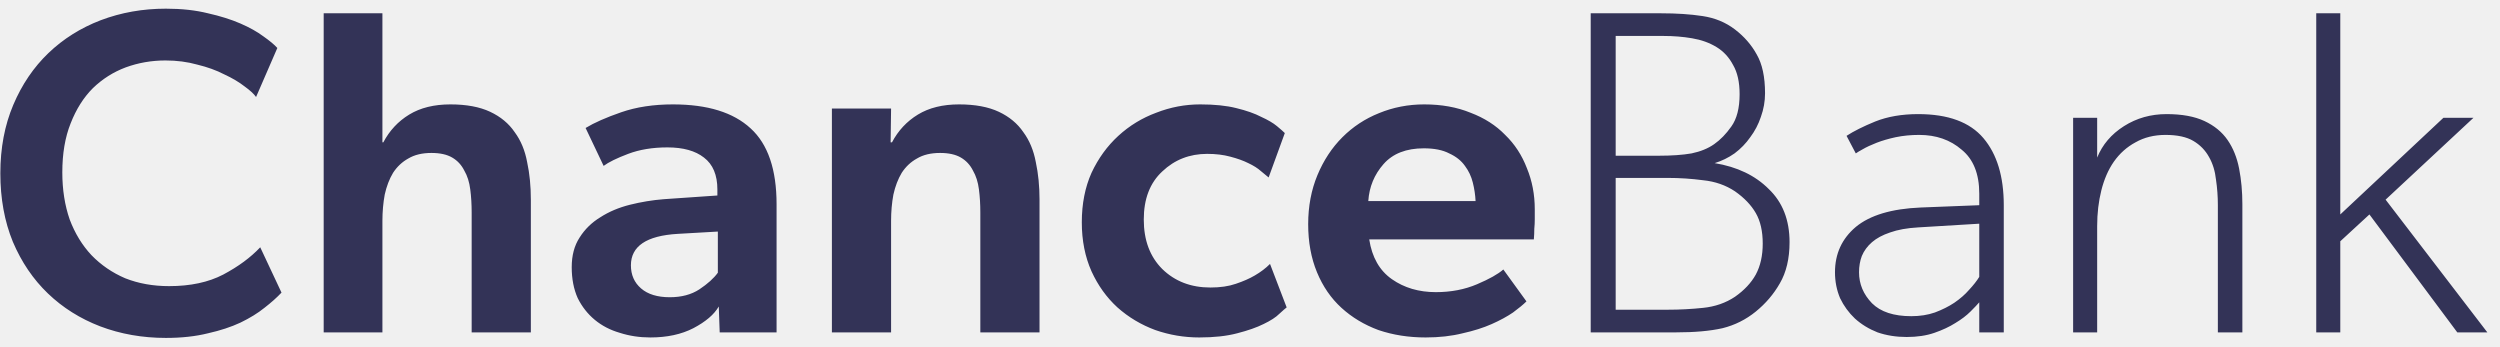
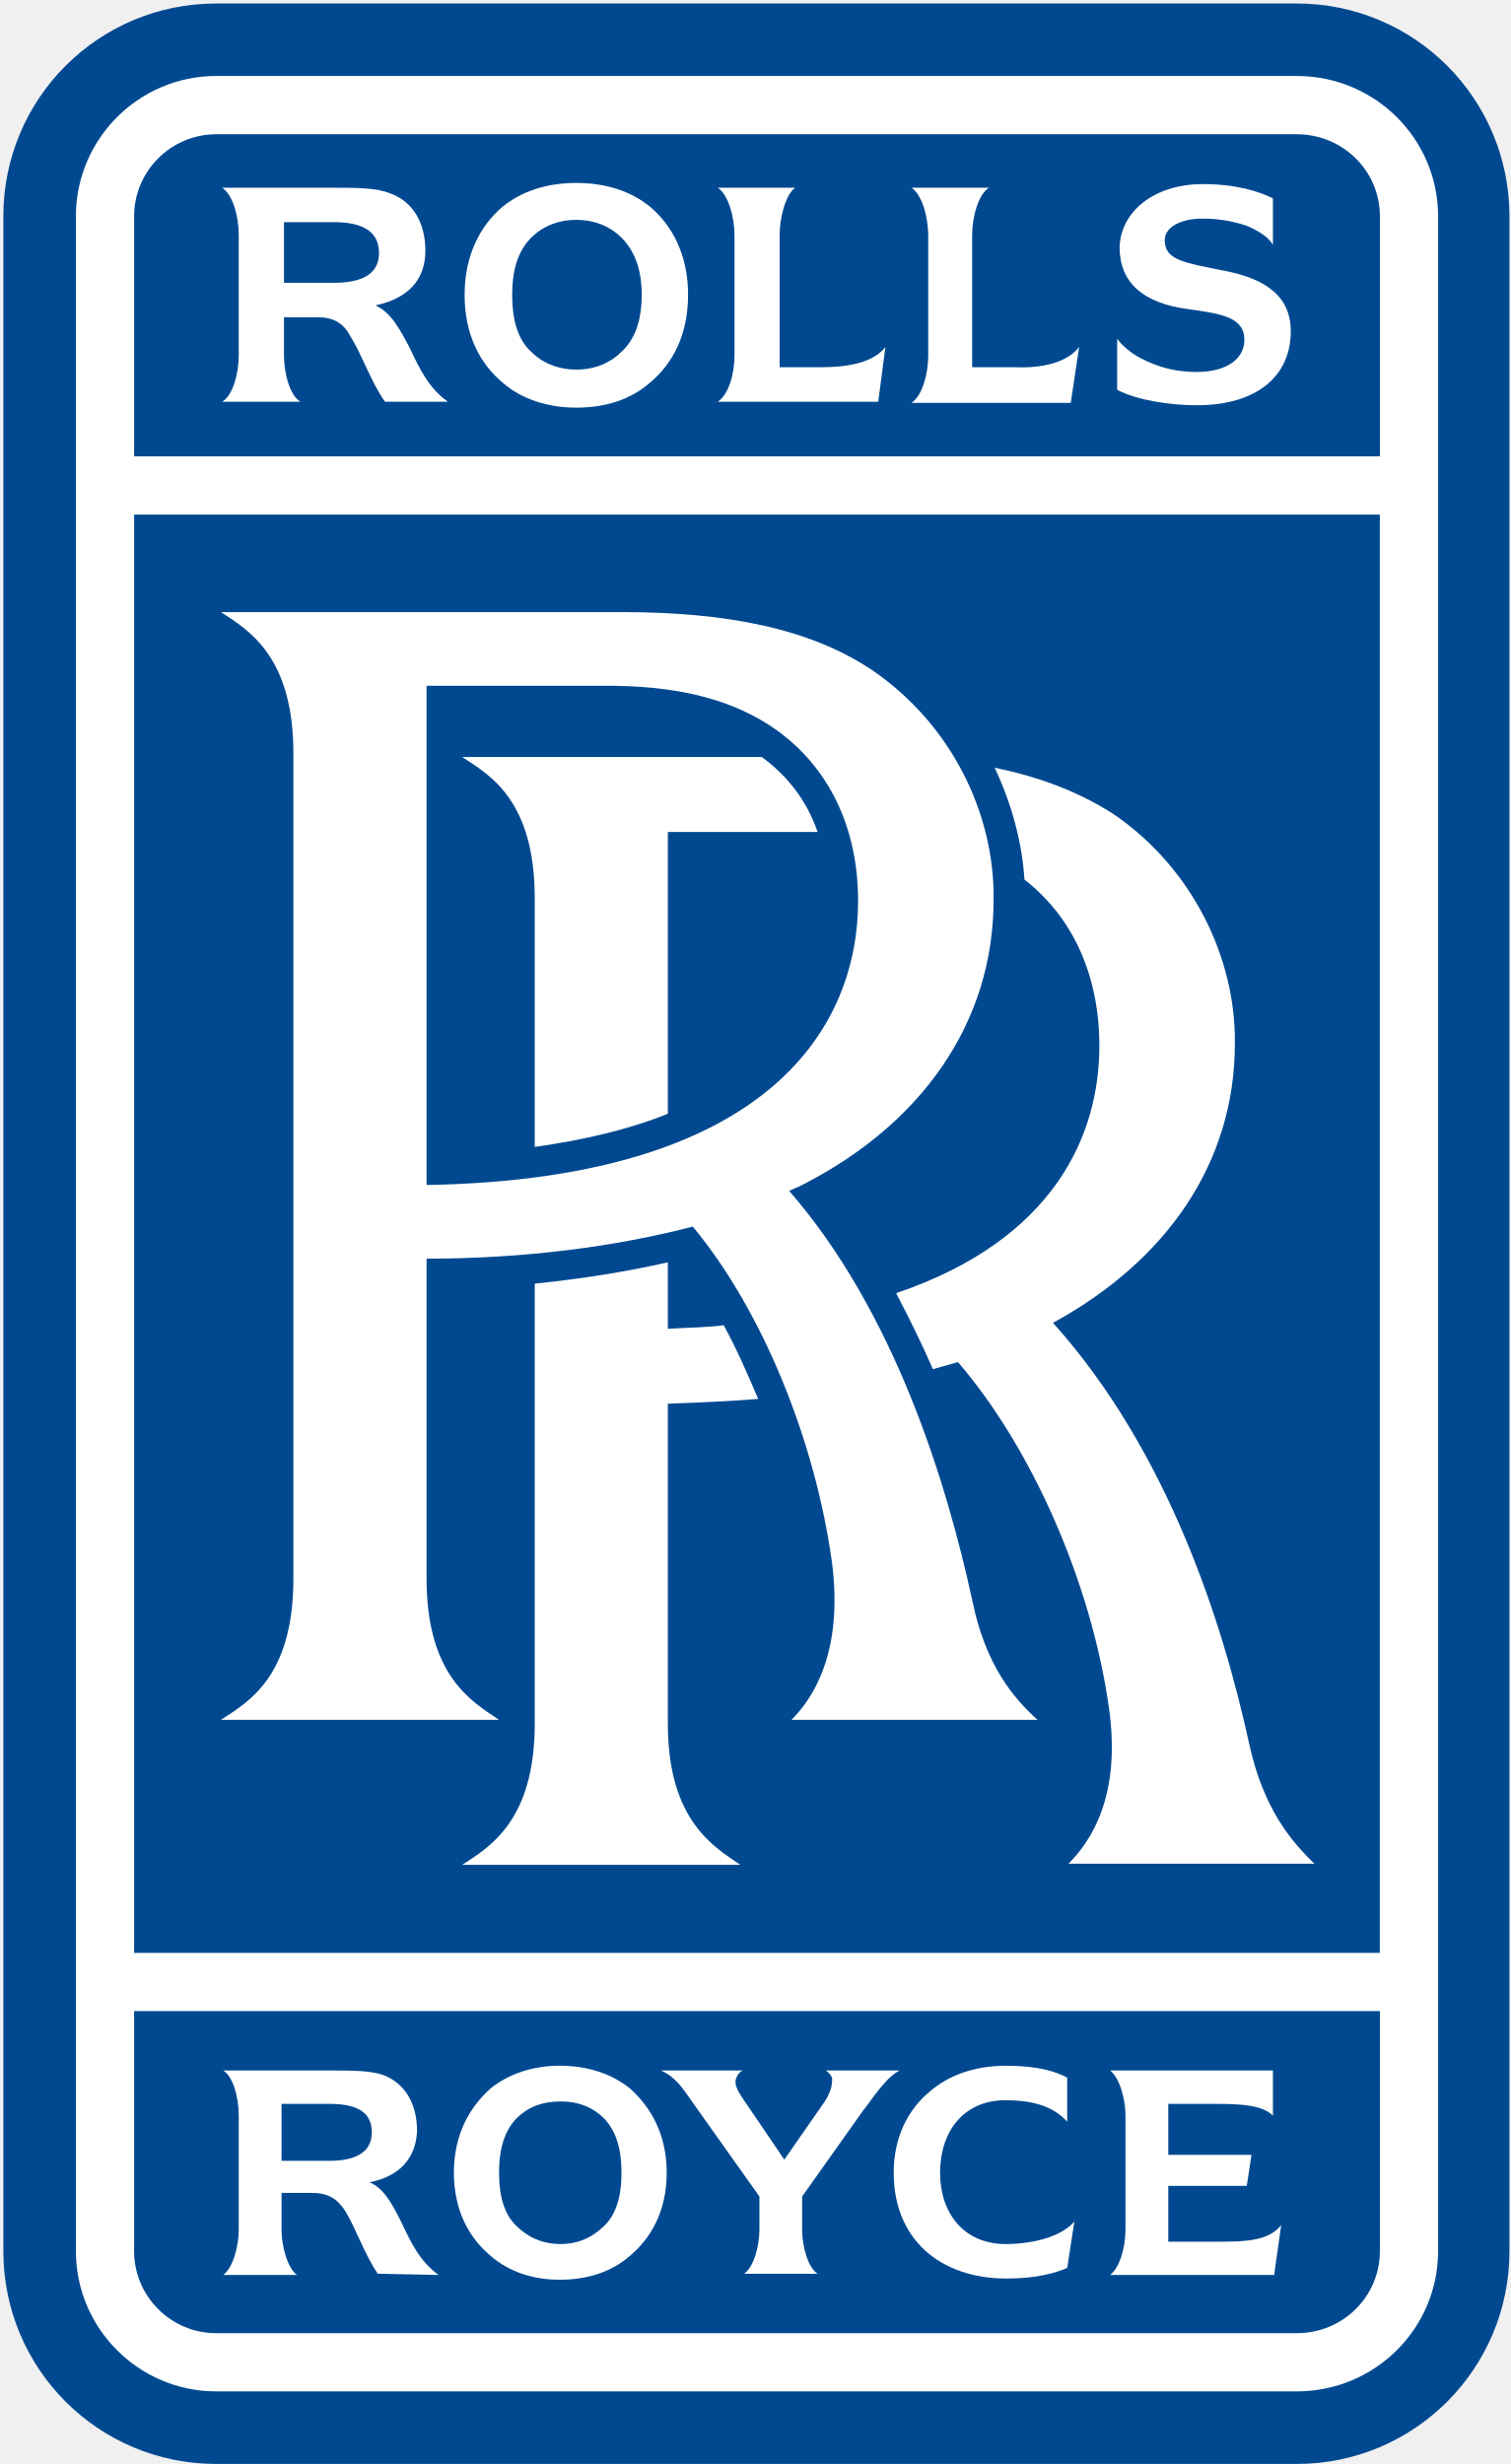
- <svg xmlns="http://www.w3.org/2000/svg" width="173" height="24" viewBox="0 0 173 24" fill="none">
-   <path d="M11.48 0.6C12.568 0.6 13.539 0.707 14.392 0.92C15.245 1.112 15.992 1.347 16.632 1.624C17.272 1.901 17.805 2.2 18.232 2.52C18.659 2.819 18.979 3.085 19.192 3.32L17.72 6.712C17.571 6.499 17.304 6.253 16.92 5.976C16.536 5.677 16.067 5.4 15.512 5.144C14.979 4.867 14.36 4.643 13.656 4.472C12.973 4.28 12.237 4.184 11.448 4.184C10.488 4.184 9.571 4.344 8.696 4.664C7.843 4.984 7.085 5.464 6.424 6.104C5.784 6.744 5.272 7.555 4.888 8.536C4.504 9.496 4.312 10.627 4.312 11.928C4.312 13.123 4.483 14.211 4.824 15.192C5.187 16.152 5.688 16.973 6.328 17.656C6.989 18.339 7.768 18.872 8.664 19.256C9.581 19.619 10.595 19.8 11.704 19.8C13.176 19.8 14.424 19.533 15.448 19C16.493 18.445 17.347 17.816 18.008 17.112L19.48 20.248C19.16 20.589 18.765 20.941 18.296 21.304C17.848 21.667 17.293 22.008 16.632 22.328C15.992 22.627 15.245 22.872 14.392 23.064C13.539 23.277 12.568 23.384 11.48 23.384C9.859 23.384 8.344 23.117 6.936 22.584C5.549 22.051 4.344 21.293 3.32 20.312C2.296 19.331 1.485 18.136 0.888 16.728C0.312 15.32 0.024 13.741 0.024 11.992C0.024 10.243 0.323 8.664 0.92 7.256C1.517 5.848 2.328 4.653 3.352 3.672C4.376 2.691 5.581 1.933 6.968 1.4C8.376 0.867 9.88 0.6 11.48 0.6ZM26.463 0.92V9.848H26.527C26.954 9.037 27.551 8.397 28.319 7.928C29.087 7.459 30.037 7.224 31.167 7.224C32.277 7.224 33.194 7.395 33.919 7.736C34.645 8.077 35.21 8.547 35.615 9.144C36.042 9.72 36.33 10.413 36.479 11.224C36.65 12.013 36.735 12.877 36.735 13.816V23H32.639V14.712C32.639 14.136 32.607 13.603 32.543 13.112C32.479 12.6 32.341 12.163 32.127 11.8C31.935 11.416 31.658 11.117 31.295 10.904C30.933 10.691 30.453 10.584 29.855 10.584C29.215 10.584 28.682 10.712 28.255 10.968C27.829 11.203 27.477 11.533 27.199 11.96C26.943 12.387 26.751 12.888 26.623 13.464C26.517 14.04 26.463 14.648 26.463 15.288V23H22.399V0.92H26.463ZM45.931 13.784L49.643 13.528V13.112C49.643 12.109 49.333 11.373 48.715 10.904C48.117 10.435 47.275 10.2 46.187 10.2C45.163 10.2 44.256 10.349 43.467 10.648C42.677 10.947 42.112 11.224 41.771 11.48L40.523 8.856C41.12 8.493 41.941 8.131 42.987 7.768C44.032 7.405 45.227 7.224 46.571 7.224C48.96 7.224 50.752 7.779 51.947 8.888C53.141 9.976 53.739 11.725 53.739 14.136V23H49.803L49.739 21.208C49.419 21.763 48.832 22.264 47.979 22.712C47.147 23.139 46.155 23.352 45.003 23.352C44.256 23.352 43.552 23.245 42.891 23.032C42.229 22.84 41.653 22.541 41.163 22.136C40.672 21.731 40.277 21.229 39.979 20.632C39.701 20.013 39.563 19.299 39.563 18.488C39.563 17.677 39.744 16.995 40.107 16.44C40.469 15.864 40.949 15.395 41.547 15.032C42.144 14.648 42.827 14.36 43.595 14.168C44.363 13.976 45.141 13.848 45.931 13.784ZM46.347 20.568C47.157 20.568 47.84 20.387 48.395 20.024C48.971 19.64 49.397 19.256 49.675 18.872V16.024L46.891 16.184C44.736 16.312 43.659 17.037 43.659 18.36C43.659 19.021 43.893 19.555 44.363 19.96C44.832 20.365 45.493 20.568 46.347 20.568ZM61.663 7.512L61.631 9.848H61.727C62.153 9.037 62.751 8.397 63.519 7.928C64.287 7.459 65.236 7.224 66.367 7.224C67.476 7.224 68.393 7.395 69.119 7.736C69.844 8.077 70.409 8.547 70.815 9.144C71.241 9.72 71.529 10.413 71.679 11.224C71.849 12.013 71.935 12.877 71.935 13.816V23H67.839V14.712C67.839 14.136 67.807 13.603 67.743 13.112C67.679 12.6 67.54 12.163 67.327 11.8C67.135 11.416 66.857 11.117 66.495 10.904C66.132 10.691 65.652 10.584 65.055 10.584C64.415 10.584 63.881 10.712 63.455 10.968C63.028 11.203 62.676 11.533 62.399 11.96C62.143 12.387 61.951 12.888 61.823 13.464C61.716 14.04 61.663 14.648 61.663 15.288V23H57.567V7.512H61.663ZM83.053 7.224C84.035 7.224 84.867 7.309 85.549 7.48C86.253 7.651 86.829 7.853 87.277 8.088C87.747 8.301 88.109 8.515 88.365 8.728C88.621 8.941 88.803 9.101 88.909 9.208L87.789 12.28C87.661 12.173 87.48 12.024 87.245 11.832C87.032 11.64 86.744 11.459 86.381 11.288C86.04 11.117 85.624 10.968 85.133 10.84C84.664 10.712 84.131 10.648 83.533 10.648C82.317 10.648 81.283 11.053 80.429 11.864C79.576 12.653 79.149 13.763 79.149 15.192C79.149 16.621 79.576 17.763 80.429 18.616C81.304 19.469 82.413 19.896 83.757 19.896C84.44 19.896 85.027 19.811 85.517 19.64C86.029 19.469 86.467 19.277 86.829 19.064C87.235 18.829 87.587 18.563 87.885 18.264L89.037 21.272C88.952 21.336 88.781 21.485 88.525 21.72C88.291 21.955 87.928 22.189 87.437 22.424C86.968 22.659 86.36 22.872 85.613 23.064C84.888 23.256 84.013 23.352 82.989 23.352C81.944 23.352 80.931 23.181 79.949 22.84C78.968 22.477 78.093 21.955 77.325 21.272C76.579 20.589 75.981 19.757 75.533 18.776C75.085 17.773 74.861 16.643 74.861 15.384C74.861 14.104 75.085 12.963 75.533 11.96C76.003 10.957 76.621 10.104 77.389 9.4C78.157 8.696 79.032 8.163 80.013 7.8C80.995 7.416 82.008 7.224 83.053 7.224ZM98.558 7.224C99.753 7.224 100.82 7.416 101.758 7.8C102.718 8.163 103.518 8.675 104.158 9.336C104.82 9.976 105.321 10.744 105.662 11.64C106.025 12.515 106.206 13.464 106.206 14.488C106.206 14.68 106.206 14.904 106.206 15.16C106.206 15.395 106.196 15.619 106.174 15.832C106.174 16.067 106.164 16.312 106.142 16.568H94.751C94.942 17.805 95.465 18.723 96.319 19.32C97.172 19.917 98.185 20.216 99.359 20.216C100.404 20.216 101.353 20.035 102.206 19.672C103.06 19.309 103.668 18.968 104.03 18.648L105.63 20.856C105.417 21.069 105.108 21.325 104.702 21.624C104.297 21.901 103.806 22.168 103.23 22.424C102.654 22.68 101.982 22.893 101.214 23.064C100.446 23.256 99.593 23.352 98.654 23.352C97.481 23.352 96.393 23.181 95.391 22.84C94.409 22.477 93.556 21.965 92.831 21.304C92.105 20.643 91.54 19.821 91.135 18.84C90.729 17.859 90.526 16.749 90.526 15.512C90.526 14.275 90.74 13.144 91.166 12.12C91.593 11.096 92.169 10.221 92.894 9.496C93.62 8.771 94.463 8.216 95.422 7.832C96.404 7.427 97.449 7.224 98.558 7.224ZM94.686 13.912H102.11C102.089 13.485 102.025 13.059 101.918 12.632C101.812 12.205 101.63 11.821 101.374 11.48C101.118 11.117 100.756 10.829 100.286 10.616C99.838 10.381 99.252 10.264 98.526 10.264C97.311 10.264 96.382 10.627 95.743 11.352C95.103 12.077 94.751 12.931 94.686 13.912ZM123.837 16.76C123.837 17.891 123.613 18.84 123.165 19.608C122.739 20.355 122.184 21.005 121.501 21.56C120.819 22.115 120.051 22.499 119.197 22.712C118.344 22.904 117.277 23 115.997 23H110.077V0.92H114.941C116.029 0.92 116.989 0.984 117.821 1.112C118.675 1.24 119.421 1.549 120.061 2.04C120.701 2.531 121.203 3.107 121.565 3.768C121.949 4.429 122.141 5.325 122.141 6.456C122.141 7.011 122.045 7.555 121.853 8.088C121.683 8.6 121.437 9.069 121.117 9.496C120.819 9.923 120.456 10.296 120.029 10.616C119.603 10.915 119.144 11.139 118.653 11.288C120.211 11.544 121.459 12.141 122.397 13.08C123.357 13.997 123.837 15.224 123.837 16.76ZM121.981 16.856C121.981 16.003 121.821 15.299 121.501 14.744C121.181 14.189 120.701 13.688 120.061 13.24C119.421 12.813 118.685 12.557 117.853 12.472C117.043 12.365 116.232 12.312 115.421 12.312H111.805V21.432H115.421C116.232 21.432 117.043 21.389 117.853 21.304C118.685 21.219 119.421 20.963 120.061 20.536C120.701 20.088 121.181 19.576 121.501 19C121.821 18.403 121.981 17.688 121.981 16.856ZM120.381 6.52C120.381 5.688 120.232 5.016 119.933 4.504C119.656 3.971 119.272 3.555 118.781 3.256C118.291 2.957 117.725 2.755 117.085 2.648C116.467 2.541 115.805 2.488 115.101 2.488H111.805V10.776H114.781C115.677 10.776 116.435 10.723 117.053 10.616C117.672 10.488 118.195 10.275 118.621 9.976C119.048 9.677 119.443 9.272 119.805 8.76C120.189 8.227 120.381 7.48 120.381 6.52ZM136.965 23V20.92C136.837 21.069 136.635 21.283 136.357 21.56C136.08 21.837 135.728 22.104 135.301 22.36C134.896 22.616 134.416 22.84 133.861 23.032C133.307 23.224 132.667 23.32 131.941 23.32C131.216 23.32 130.544 23.213 129.925 23C129.328 22.765 128.805 22.445 128.357 22.04C127.931 21.635 127.589 21.165 127.333 20.632C127.099 20.077 126.981 19.48 126.981 18.84C126.981 17.56 127.461 16.515 128.421 15.704C129.403 14.893 130.896 14.445 132.901 14.36L136.965 14.2V13.4C136.965 12.035 136.56 11.021 135.749 10.36C134.96 9.677 133.979 9.336 132.805 9.336C132.229 9.336 131.685 9.389 131.173 9.496C130.683 9.603 130.245 9.731 129.861 9.88C129.477 10.029 129.157 10.179 128.901 10.328C128.667 10.456 128.507 10.552 128.421 10.616L127.781 9.4C128.272 9.08 128.933 8.749 129.765 8.408C130.619 8.067 131.611 7.896 132.741 7.896C134.811 7.896 136.315 8.451 137.253 9.56C138.192 10.669 138.661 12.216 138.661 14.2V23H136.965ZM132.741 15.736C131.973 15.779 131.323 15.896 130.789 16.088C130.277 16.259 129.861 16.483 129.541 16.76C129.221 17.037 128.987 17.357 128.837 17.72C128.709 18.061 128.645 18.435 128.645 18.84C128.645 19.651 128.944 20.365 129.541 20.984C130.139 21.581 131.045 21.88 132.261 21.88C132.859 21.88 133.403 21.795 133.893 21.624C134.405 21.432 134.853 21.208 135.237 20.952C135.643 20.675 135.984 20.376 136.261 20.056C136.56 19.736 136.795 19.437 136.965 19.16V15.48L132.741 15.736ZM153.476 23V14.2C153.476 13.603 153.433 13.016 153.348 12.44C153.284 11.843 153.124 11.32 152.868 10.872C152.612 10.403 152.249 10.029 151.78 9.752C151.311 9.475 150.671 9.336 149.86 9.336C149.071 9.336 148.377 9.507 147.78 9.848C147.183 10.168 146.681 10.616 146.276 11.192C145.892 11.747 145.604 12.408 145.412 13.176C145.22 13.944 145.124 14.765 145.124 15.64V23H143.46V8.152H145.124V10.904C145.487 10.008 146.105 9.283 146.98 8.728C147.855 8.173 148.836 7.896 149.924 7.896C150.991 7.896 151.865 8.056 152.548 8.376C153.231 8.696 153.764 9.133 154.148 9.688C154.532 10.243 154.799 10.904 154.948 11.672C155.097 12.44 155.172 13.261 155.172 14.136V23H153.476ZM170.044 23L163.964 14.84L161.948 16.696V23H160.284V0.92H161.948V14.84L169.084 8.152H171.164L165.084 13.816L172.124 23H170.044Z" fill="#333357" />
+ <svg xmlns="http://www.w3.org/2000/svg" xmlnsSvg="http://www.w3.org/2000/svg" version="1.0" width="217" height="354" viewBox="-0.481 -0.503 217 354" id="svg2" xmlSpace="preserve">
+   <defs id="defs4">
+ 	</defs>
+   <g id="g6">
+     <path d="M 10.422,30.563 C 10.422,19.462 19.467,10.412 30.574,10.412 L 185.805,10.412 C 197.074,10.412 206.118,19.462 206.118,30.563 L 206.118,322.914 C 206.118,334.019 197.074,343.064 185.805,343.064 L 30.574,343.064 C 19.468,343.064 10.422,334.019 10.422,322.914 L 10.422,30.563" style="fill:#ffffff" id="path8" />
+     <path d="M 18.785,65.057 L 18.785,30.563 C 18.785,24.078 24.088,18.786 30.574,18.786 L 185.805,18.786 C 192.463,18.786 197.756,24.078 197.756,30.563 L 197.756,65.057 L 18.785,65.057" style="fill:#004990" id="path10" />
+     <rect width="178.96" height="206.634" x="18.785" y="73.43" style="fill:#004990" id="rect12" />
+     <path d="M 160.015,48.16 C 160.699,49.18 162.24,50.378 163.257,50.888 C 166.165,52.428 168.736,52.937 171.457,52.937 C 175.729,52.937 178.289,51.055 178.289,48.329 C 178.289,45.074 175.036,44.564 170.091,43.893 C 163.778,43.036 160.362,40.128 160.362,35.01 C 160.524,29.885 165.319,25.947 172.313,25.947 C 177.084,25.947 180.339,26.978 182.389,27.998 L 182.389,34.663 C 181.705,33.469 180.164,32.612 178.637,31.935 C 176.574,31.245 174.526,30.904 172.313,30.904 C 168.897,30.904 166.846,32.271 166.846,33.99 C 166.846,36.88 169.58,37.227 175.557,38.426 C 181.532,39.618 185.121,42.185 184.948,47.471 C 184.775,53.615 179.991,57.719 171.457,57.719 C 167.692,57.719 162.921,57.031 160.015,55.501 L 160.015,48.16" style="fill:#ffffff" id="path14" />
+     <path d="M 53.968,35.861 C 53.968,38.936 51.409,40.128 47.483,40.128 L 40.314,40.128 L 40.314,31.414 L 47.483,31.414 C 51.409,31.414 53.968,32.612 53.968,35.861 M 58.403,49.521 C 56.874,46.621 55.681,44.403 53.458,43.372 C 58.241,42.352 60.627,39.619 60.627,35.52 C 60.627,31.594 58.913,28.524 55.682,27.326 C 53.633,26.469 51.06,26.469 47.135,26.469 L 31.431,26.469 C 32.971,27.489 33.817,30.563 33.817,33.302 L 33.817,50.546 C 33.817,53.105 32.97,56.353 31.431,57.211 L 42.687,57.211 C 41.159,56.353 40.314,53.105 40.314,50.546 L 40.314,45.073 L 45.085,45.073 C 47.483,45.073 48.848,45.93 49.868,47.818 C 51.57,50.546 52.776,54.303 54.825,57.211 L 63.869,57.211 C 61.148,55.334 59.77,52.427 58.403,49.521 z " style="fill:#ffffff" id="path16" />
+     <path d="M 82.318,58.062 C 86.579,58.062 90.181,56.862 92.903,54.466 C 96.157,51.744 98.368,47.638 98.368,41.836 C 98.368,36.208 96.157,31.935 92.903,29.196 C 90.181,26.978 86.579,25.78 82.318,25.78 C 78.044,25.78 74.465,26.978 71.721,29.196 C 68.49,31.935 66.266,36.208 66.266,41.836 C 66.266,47.638 68.49,51.744 71.721,54.466 C 74.465,56.862 78.218,58.062 82.318,58.062 M 75.832,50.036 C 73.957,48.328 73.1,45.6 73.1,41.836 C 73.1,38.246 73.957,35.52 75.832,33.643 C 77.361,32.102 79.585,31.084 82.318,31.084 C 85.05,31.084 87.274,32.102 88.803,33.643 C 90.691,35.519 91.709,38.246 91.709,41.836 C 91.709,45.601 90.69,48.328 88.803,50.036 C 87.273,51.576 85.05,52.595 82.318,52.595 C 79.585,52.595 77.361,51.576 75.832,50.036 z " style="fill:#ffffff" id="path18" />
+     <path d="M 126.72,49.346 C 125.005,51.575 121.427,52.254 117.501,52.254 L 111.524,52.254 L 111.524,33.302 C 111.524,30.737 112.371,27.488 113.737,26.469 L 102.643,26.469 C 104.17,27.489 105.039,30.738 105.039,33.302 L 105.039,50.546 C 105.039,53.284 104.17,56.18 102.643,57.211 L 125.688,57.211 L 126.72,49.346" style="fill:#ffffff" id="path20" />
+     <path d="M 154.548,49.346 C 152.835,51.575 149.256,52.427 145.33,52.254 L 139.181,52.254 L 139.181,33.302 C 139.181,30.737 140.027,27.488 141.577,26.469 L 130.472,26.469 C 132,27.489 132.868,30.738 132.868,33.302 L 132.868,50.546 C 132.868,53.284 132,56.353 130.472,57.372 L 153.345,57.372 L 154.548,49.346" style="fill:#ffffff" id="path22" />
+     <path d="M 216.368,30.563 C 216.368,13.66 202.702,0 185.806,0 L 30.574,0 C 13.666,0 0,13.66 0,30.563 L 0,322.914 C 0,339.834 13.666,353.488 30.574,353.488 L 185.805,353.488 C 202.701,353.488 216.368,339.834 216.368,322.914 L 216.368,30.563 M 10.422,30.563 C 10.422,19.462 19.467,10.412 30.574,10.412 L 185.805,10.412 C 197.074,10.412 206.118,19.462 206.118,30.563 L 206.118,322.914 C 206.118,334.019 197.074,343.064 185.805,343.064 L 30.574,343.064 C 19.468,343.064 10.422,334.019 10.422,322.914 L 10.422,30.563 z " style="fill:#004990" id="path24" />
+     <path d="M 18.785,288.425 L 18.785,322.913 C 18.785,329.421 24.088,334.702 30.574,334.702 L 185.805,334.702 C 192.463,334.702 197.756,329.421 197.756,322.913 L 197.756,288.425 L 18.785,288.425" style="fill:#004990" id="path26" />
+     <path d="M 95.462,247.103 L 95.462,201.163 C 99.898,201 104.171,200.826 108.445,200.478 C 106.904,196.888 105.364,193.31 103.488,189.894 C 100.928,190.229 98.208,190.229 95.462,190.404 L 95.462,180.849 C 89.485,182.214 83.001,183.234 76.342,183.918 L 76.342,247.103 C 76.342,261.093 69.845,264.857 65.92,267.417 L 105.874,267.417 C 102.134,264.857 95.462,261.093 95.462,247.103" style="fill:#ffffff" id="path28" />
+     <path d="M 188.364,267.255 C 185.122,264.174 181.01,259.392 178.973,250.011 C 175.219,232.755 167.356,207.994 150.796,189.546 C 167.021,180.675 176.922,166.662 176.922,149.43 C 177.084,137.125 170.772,124.154 159.504,116.47 C 154.722,113.383 149.092,111.165 142.423,109.798 C 144.819,114.924 146.349,120.39 146.695,125.862 C 153.69,131.317 157.455,139.69 157.455,149.764 C 157.455,162.573 150.969,177.594 128.26,185.283 C 130.123,188.862 131.999,192.626 133.54,196.205 C 134.744,195.87 135.936,195.532 137.141,195.185 C 147.726,207.484 156.25,226.779 158.809,244.706 C 160.698,257.688 156.088,264.174 153.02,267.255 L 188.364,267.255" style="fill:#ffffff" id="path30" />
+     <path d="M 60.8,169.744 L 60.8,98.027 L 87.946,98.027 C 97.858,98.195 105.202,100.245 111.005,104.333 C 118.682,109.798 122.794,118.509 122.794,128.931 C 122.794,146.511 110.657,168.886 60.8,169.744 M 148.573,246.583 C 145.155,243.514 141.069,238.729 139.18,229.339 C 135.427,212.095 127.91,187.844 112.891,170.588 C 113.563,170.253 114.084,170.078 114.755,169.743 C 131.838,161.032 142.26,146.511 142.26,128.752 C 142.423,116.29 136.1,103.482 124.842,95.797 C 115.959,89.822 104.009,87.436 88.803,87.436 L 31.257,87.436 C 35.183,89.995 41.669,93.748 41.669,107.749 L 41.669,226.27 C 41.669,240.433 35.183,244.024 31.257,246.583 L 71.212,246.583 C 67.459,244.023 60.8,240.433 60.8,226.27 L 60.8,180.328 C 74.802,180.328 87.946,178.615 99.041,175.719 C 109.128,187.845 116.644,206.629 119.03,223.873 C 120.732,236.867 116.297,243.515 113.227,246.584 L 148.573,246.584 L 148.573,246.583 z " style="fill:#ffffff" id="path32" />
+     <path d="M 95.462,159.505 L 95.462,119.03 L 116.98,119.03 C 115.453,114.583 112.707,110.998 108.966,108.259 L 65.919,108.259 C 69.845,110.823 76.341,114.414 76.341,128.583 L 76.341,164.276 C 83.511,163.257 89.995,161.729 95.462,159.505" style="fill:#ffffff" id="path34" />
+     <path d="M 134.571,311.656 C 134.571,317.447 137.988,321.894 143.964,321.894 C 148.236,321.894 152.162,320.701 153.866,318.652 L 152.835,325.322 C 151.306,325.994 148.573,326.851 144.138,326.851 C 134.572,326.851 127.911,321.21 127.911,311.656 C 127.911,306.538 129.962,302.6 133.031,300.041 C 135.764,297.644 139.516,296.277 144.137,296.277 C 148.573,296.277 151.305,297.133 152.834,297.99 L 152.834,304.314 C 150.969,302.265 148.235,301.234 143.963,301.234 C 137.988,301.234 134.571,305.681 134.571,311.656" style="fill:#ffffff" id="path36" />
+     <path d="M 52.937,305.843 C 52.937,308.749 50.552,309.942 46.799,309.942 L 39.967,309.942 L 39.967,301.755 L 46.799,301.755 C 50.552,301.755 52.937,302.773 52.937,305.843 M 57.211,318.825 C 55.844,316.092 54.65,313.868 52.601,313.023 C 57.048,312.166 59.26,309.432 59.434,305.681 C 59.434,301.755 57.73,298.847 54.65,297.643 C 52.775,296.96 50.214,296.96 46.451,296.96 L 31.594,296.96 C 32.971,297.817 33.818,300.724 33.818,303.444 L 33.818,319.855 C 33.818,322.24 32.971,325.321 31.594,326.34 L 42.179,326.34 C 40.824,325.32 39.967,322.239 39.967,319.855 L 39.967,314.551 L 44.403,314.551 C 46.799,314.551 48.154,315.571 49.197,317.283 C 50.725,319.854 51.919,323.422 53.794,326.165 L 62.514,326.34 C 59.77,324.303 58.588,321.72 57.211,318.825 z " style="fill:#ffffff" id="path38" />
+     <path d="M 79.932,327.025 C 84.02,327.025 87.436,325.832 89.995,323.607 C 93.064,321.048 95.3,317.111 95.3,311.656 C 95.3,306.191 93.065,302.265 89.995,299.519 C 87.436,297.48 84.02,296.277 79.932,296.277 C 75.994,296.277 72.578,297.48 70.019,299.519 C 66.949,302.265 64.725,306.191 64.725,311.656 C 64.725,317.111 66.949,321.049 70.019,323.607 C 72.579,325.832 75.995,327.025 79.932,327.025 M 73.771,319.346 C 72.069,317.793 71.212,315.234 71.212,311.656 C 71.212,308.066 72.069,305.518 73.771,303.793 C 75.312,302.266 77.361,301.408 80.095,301.408 C 82.654,301.408 84.703,302.265 86.244,303.793 C 87.946,305.519 88.804,308.066 88.804,311.656 C 88.804,315.234 87.947,317.794 86.244,319.346 C 84.703,320.874 82.654,321.894 80.095,321.894 C 77.361,321.894 75.312,320.875 73.771,319.346 z " style="fill:#ffffff" id="path40" />
+     <path d="M 118.172,296.96 C 118.868,297.48 119.203,297.989 119.03,298.662 C 119.03,299.356 118.681,300.376 118.01,301.407 L 112.196,309.768 L 106.394,301.233 C 105.711,300.213 105.04,299.195 105.202,298.327 C 105.364,297.817 105.55,297.307 106.222,296.96 L 94.442,296.96 C 96.481,297.817 97.511,299.356 99.041,301.58 L 108.618,315.061 L 108.618,319.855 C 108.618,322.24 107.761,325.321 106.394,326.166 L 116.979,326.166 C 115.612,325.321 114.755,322.24 114.755,319.855 L 114.755,315.061 L 123.475,302.772 C 124.842,301.07 126.719,297.989 128.768,296.959 L 118.172,296.959" style="fill:#ffffff" id="path42" />
+     <path d="M 174.873,321.558 L 167.356,321.558 L 167.356,313.533 L 178.637,313.533 L 179.308,309.086 L 167.356,309.086 L 167.356,301.756 L 174.016,301.756 C 177.779,301.756 180.849,301.916 182.389,303.445 L 182.389,296.961 L 158.994,296.961 C 160.361,297.99 161.207,301.071 161.207,303.445 L 161.207,319.856 C 161.207,322.404 160.361,325.322 158.994,326.341 L 182.562,326.341 L 183.58,319.159 C 181.868,321.384 178.638,321.558 174.873,321.558" style="fill:#ffffff" id="path44" />
+   </g>
</svg>
